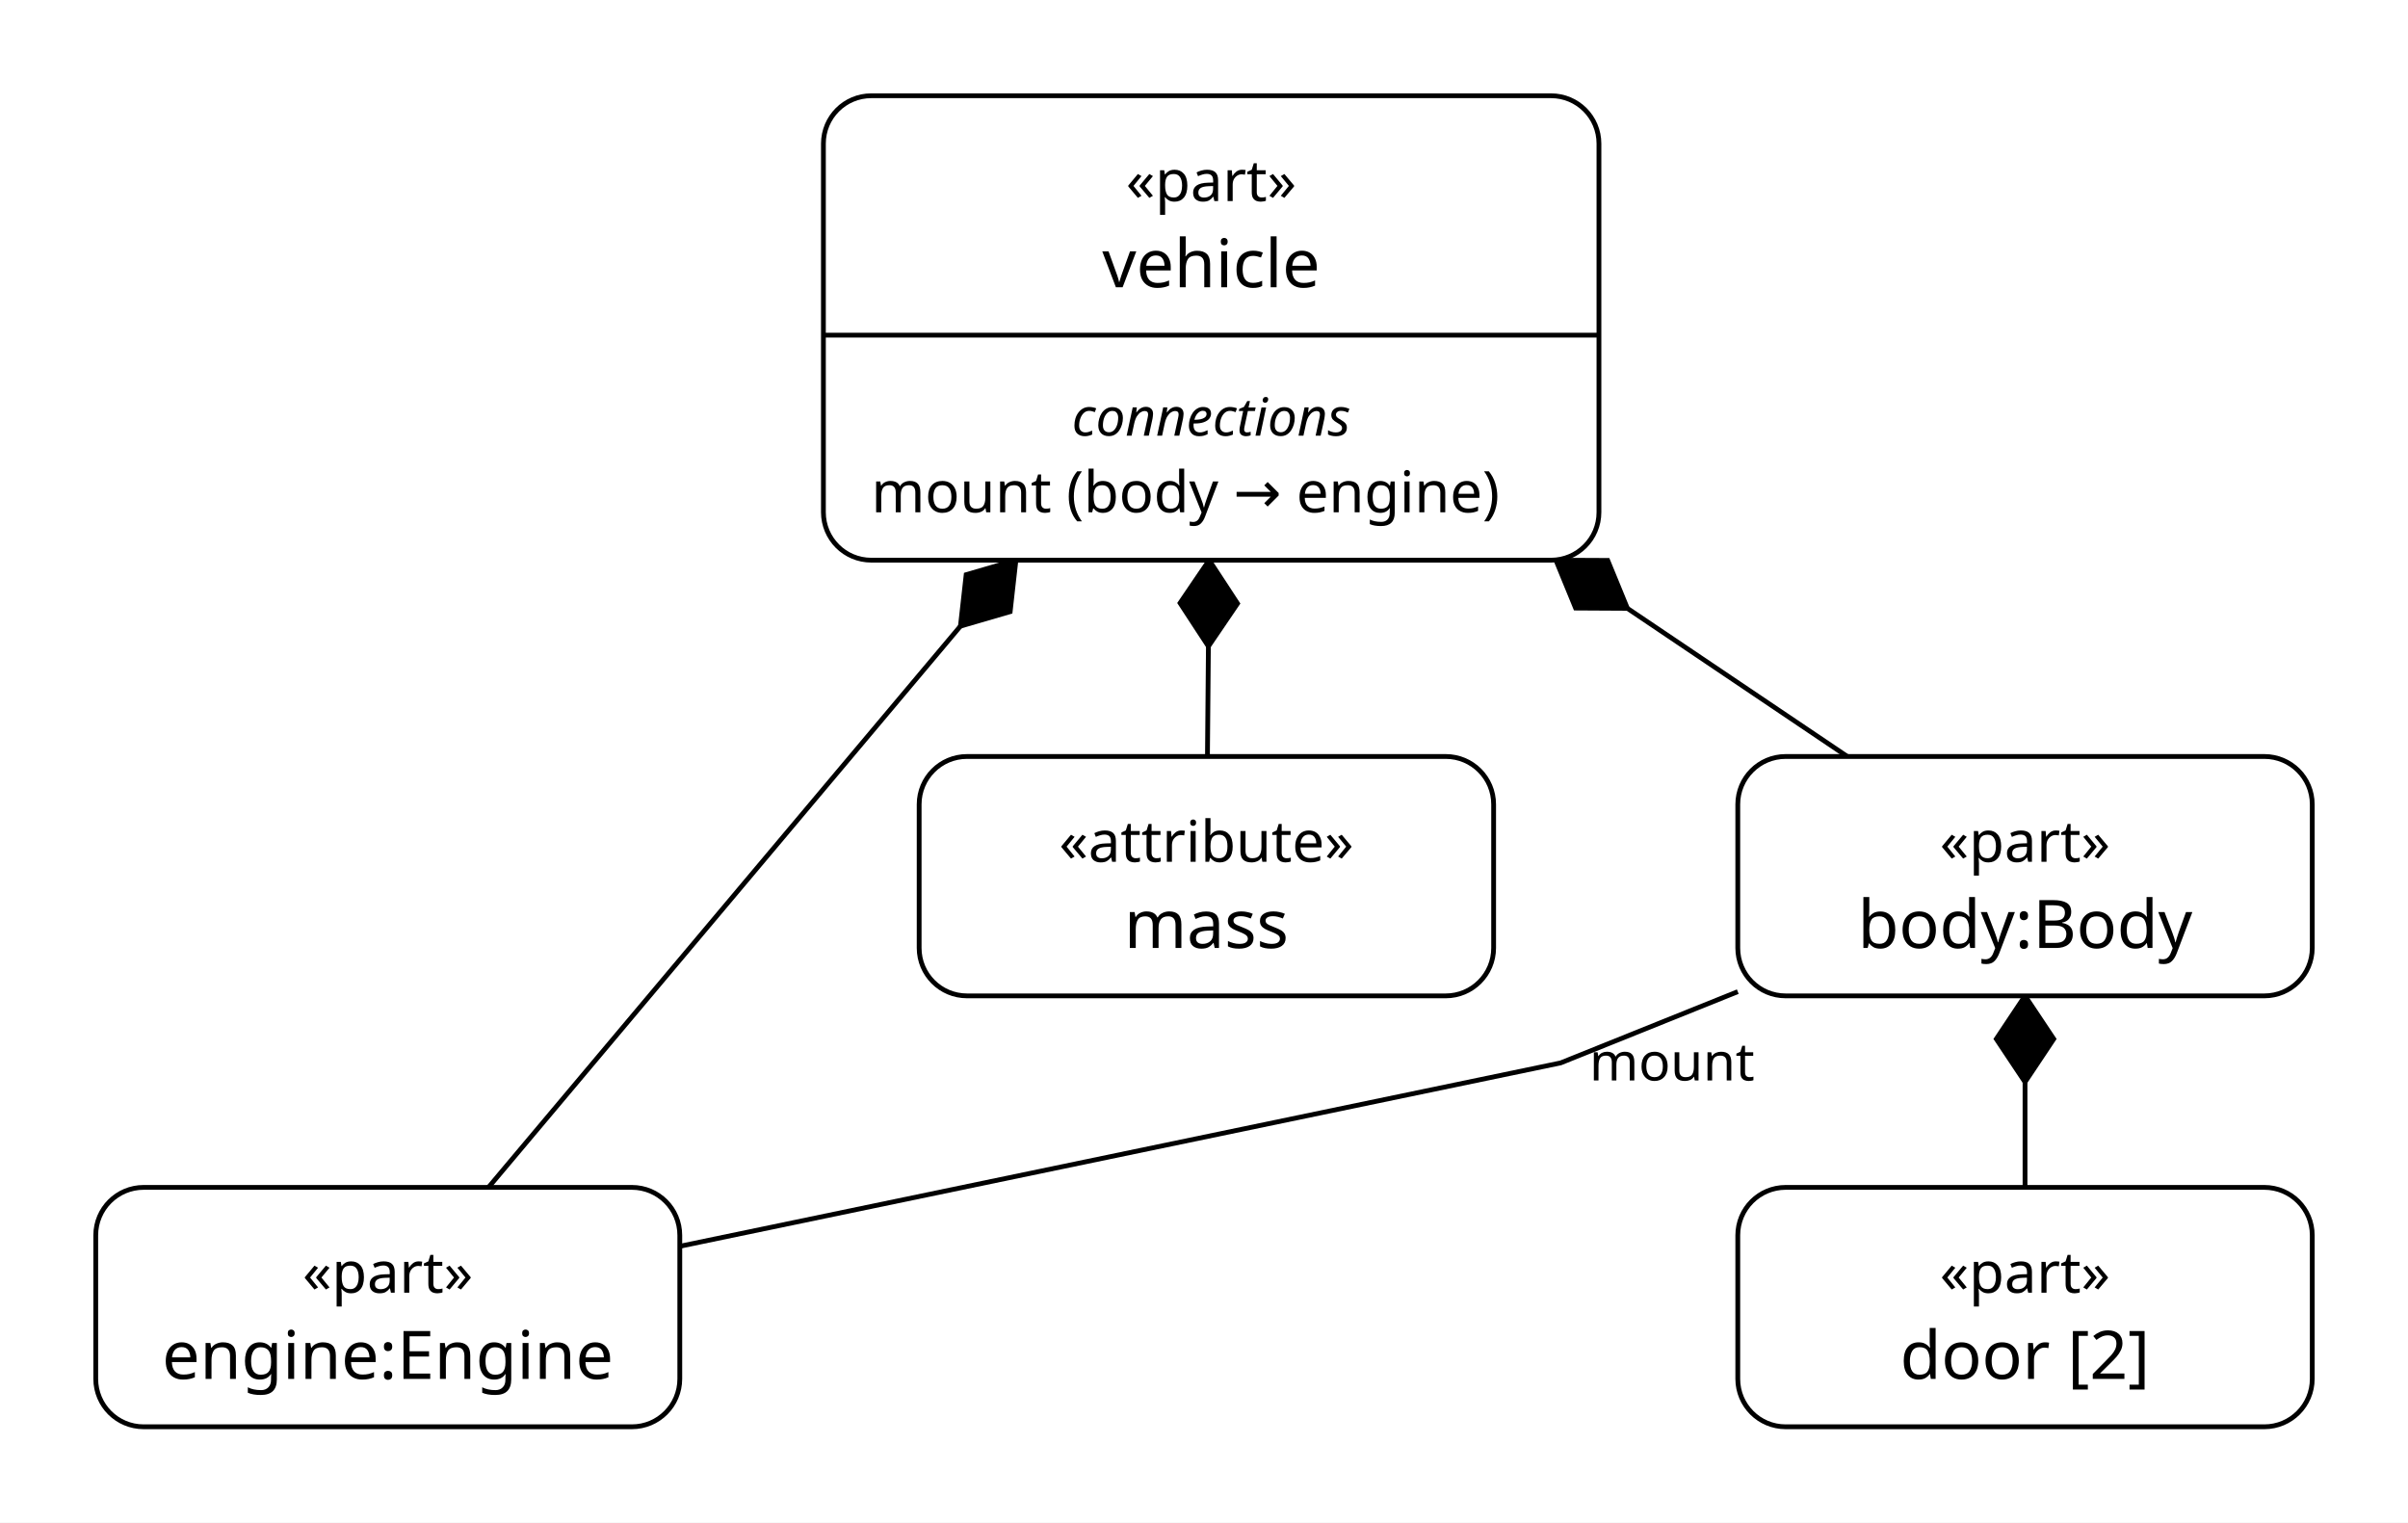
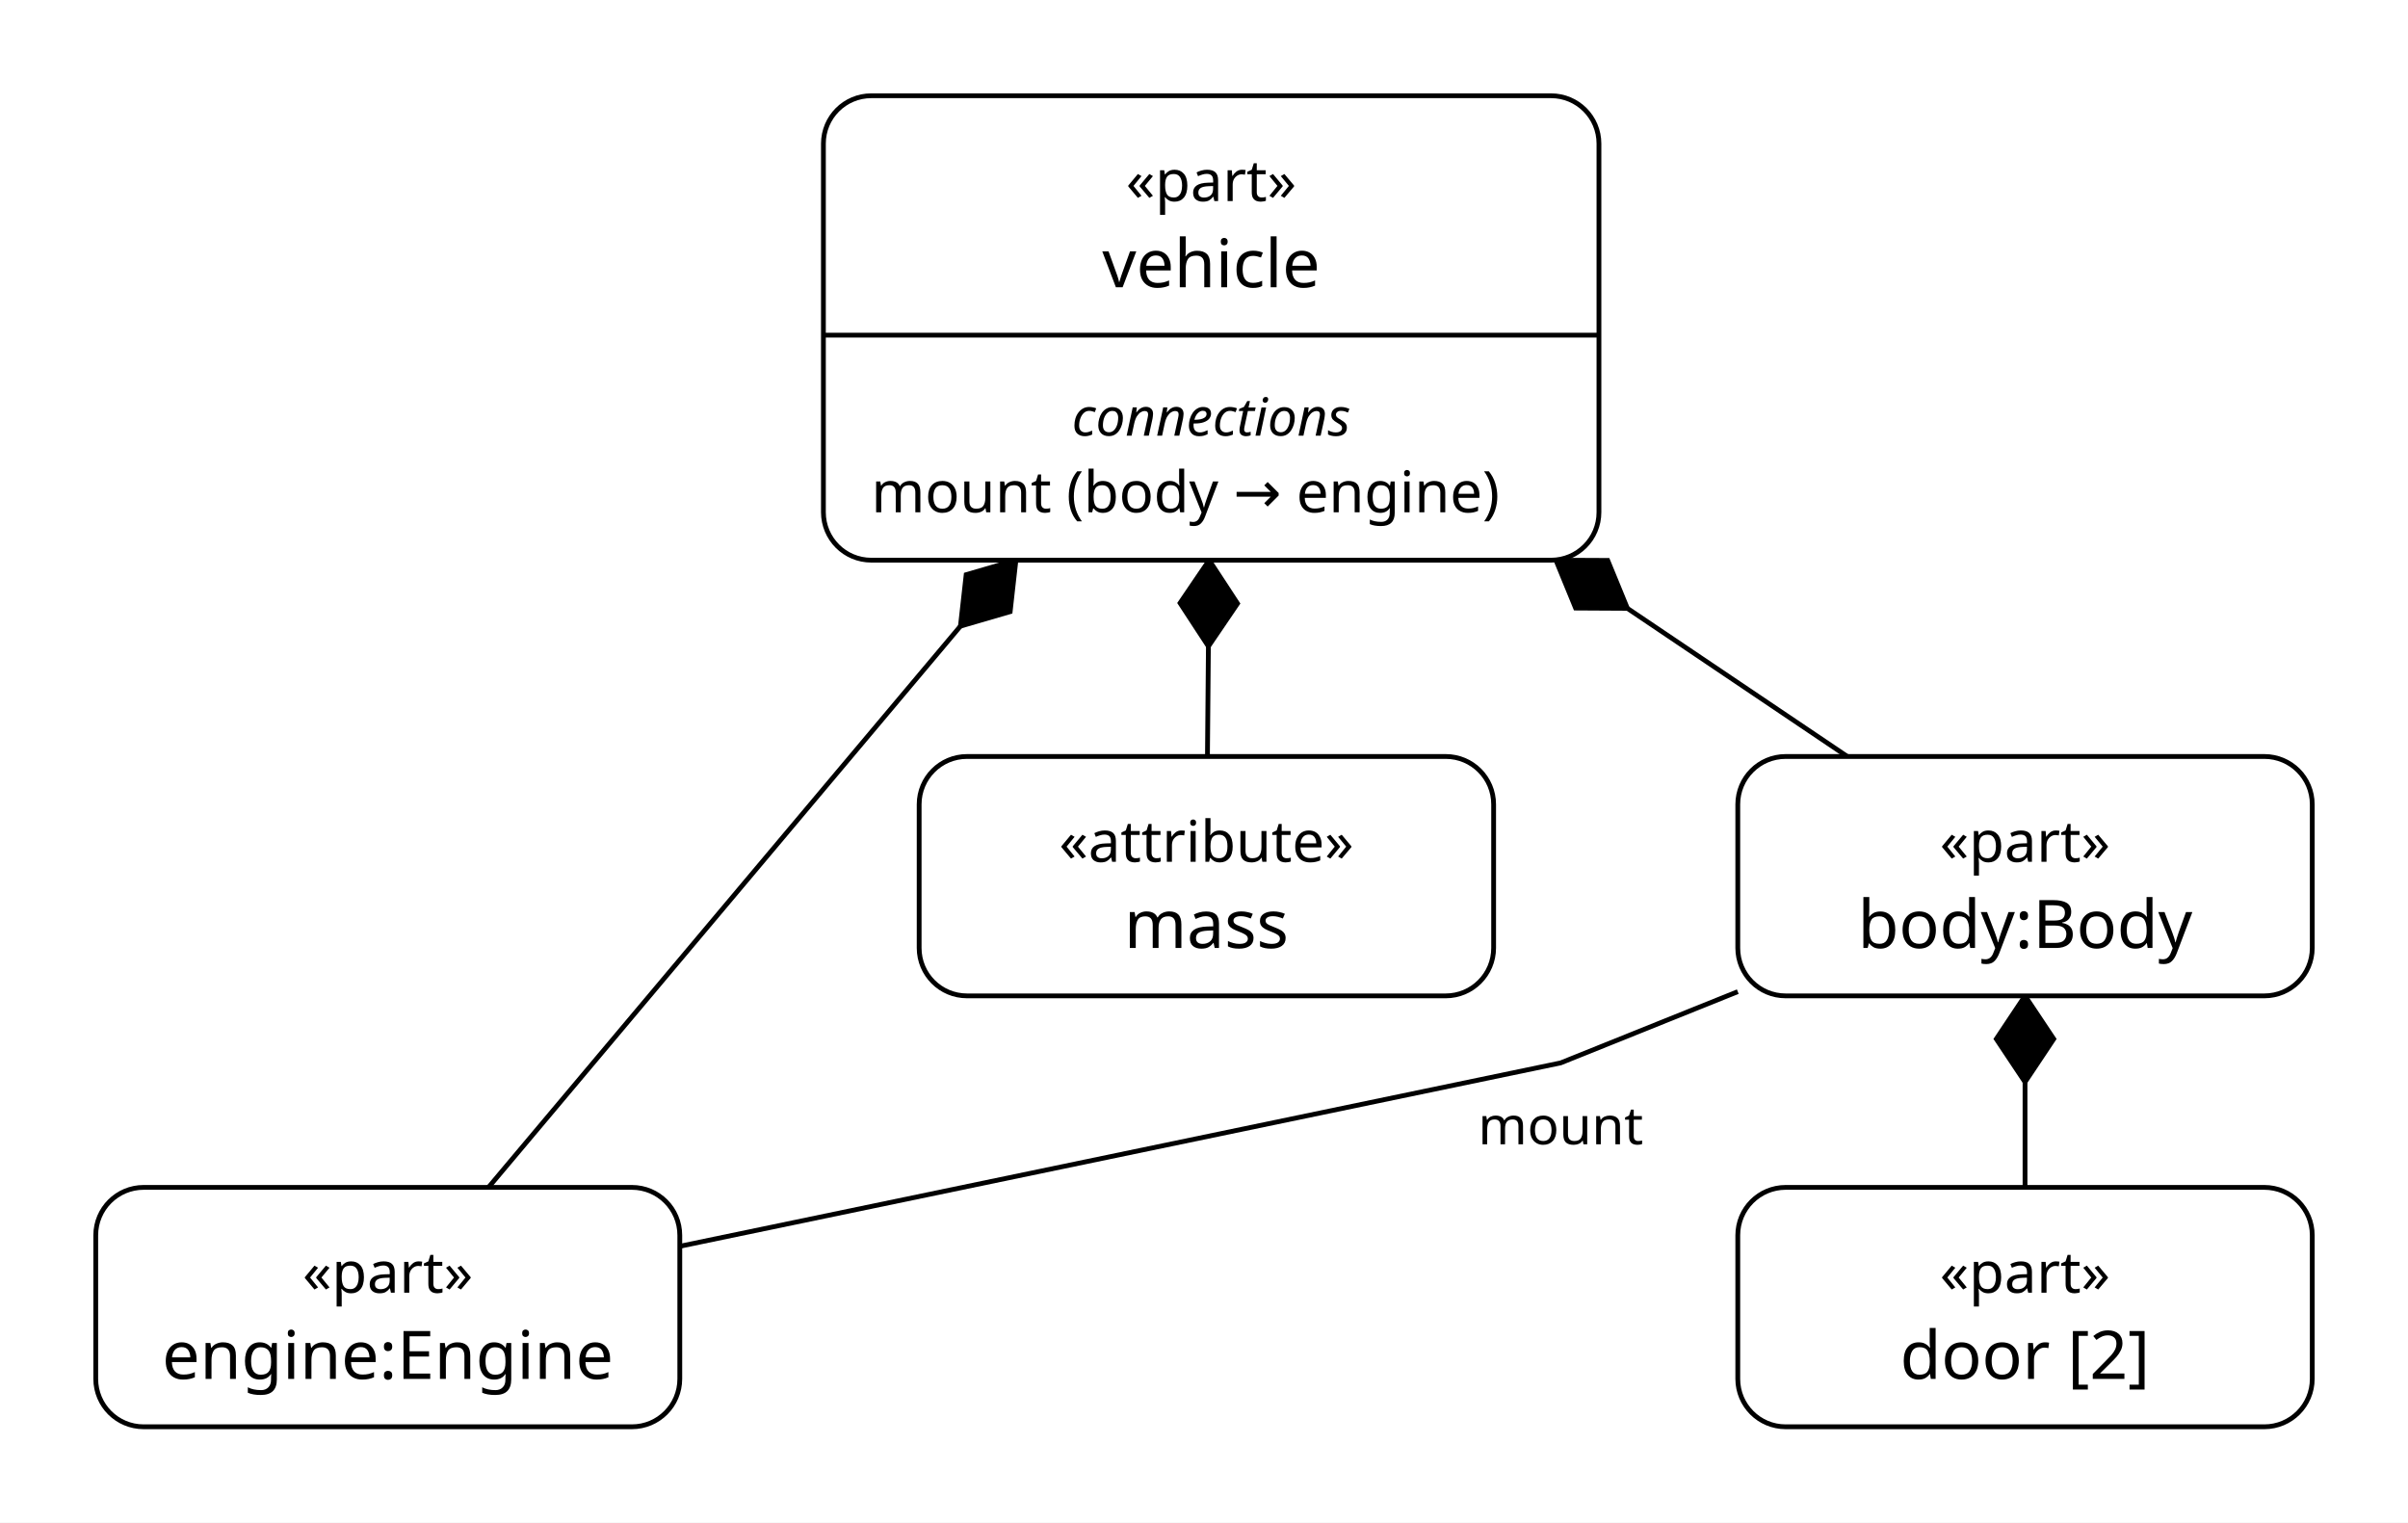
<svg xmlns="http://www.w3.org/2000/svg" width="503" height="318" viewBox="0 0 503 318" font-family="sans-serif">
  <rect x="0" y="0" width="503" height="318" fill="#ffffff" />
  <polyline points="339.94,127.06 385.88,158" fill="none" stroke="#000000" />
  <polygon points="325.01,117 329.12,127 339.94,127.06 335.83,117.05" fill="#000000" stroke="#000000" />
  <polyline points="423,226 423,248" fill="none" stroke="#000000" />
  <polygon points="423,208 417,217 423,226 429,217" fill="#000000" stroke="#000000" />
  <polyline points="200.62,130.78 102.03,248" fill="none" stroke="#000000" />
  <polygon points="212.21,117 201.82,120.03 200.62,130.78 211.01,127.75" fill="#000000" stroke="#000000" />
  <polyline points="252.42,135 252.22,158" fill="none" stroke="#000000" />
  <polygon points="252.58,117 246.5,125.95 252.42,135 258.5,126.05" fill="#000000" stroke="#000000" />
  <polyline points="363,207.12 326,222 142,260.3" fill="none" stroke="#000000" />
-   <text x="332" y="225.67" text-anchor="start" font-size="11">mount</text>
+   <text x="326" y="239" text-anchor="middle" font-size="11">mount</text>
  <rect x="172" y="20" width="162" height="97" rx="10" fill="#ffffff" stroke="#000000" />
  <text x="253" y="42" text-anchor="middle" font-size="12">«part»</text>
  <text x="253" y="60" text-anchor="middle" font-size="14">vehicle</text>
  <polyline points="172,70 334,70" fill="none" stroke="#000000" />
  <text x="253" y="91" text-anchor="middle" font-size="11" font-style="italic">connections</text>
  <text x="182" y="107" text-anchor="start" font-size="12">mount (body → engine)</text>
  <rect x="363" y="158" width="120" height="50" rx="10" fill="#ffffff" stroke="#000000" />
  <text x="423" y="180" text-anchor="middle" font-size="12">«part»</text>
  <text x="423" y="198" text-anchor="middle" font-size="14">body:Body</text>
  <rect x="363" y="248" width="120" height="50" rx="10" fill="#ffffff" stroke="#000000" />
  <text x="423" y="270" text-anchor="middle" font-size="12">«part»</text>
  <text x="423" y="288" text-anchor="middle" font-size="14">door [2]</text>
  <rect x="20" y="248" width="122" height="50" rx="10" fill="#ffffff" stroke="#000000" />
  <text x="81" y="270" text-anchor="middle" font-size="12">«part»</text>
  <text x="81" y="288" text-anchor="middle" font-size="14">engine:Engine</text>
  <rect x="192" y="158" width="120" height="50" rx="10" fill="#ffffff" stroke="#000000" />
  <text x="252" y="180" text-anchor="middle" font-size="12">«attribute»</text>
  <text x="252" y="198" text-anchor="middle" font-size="14">mass</text>
</svg>
